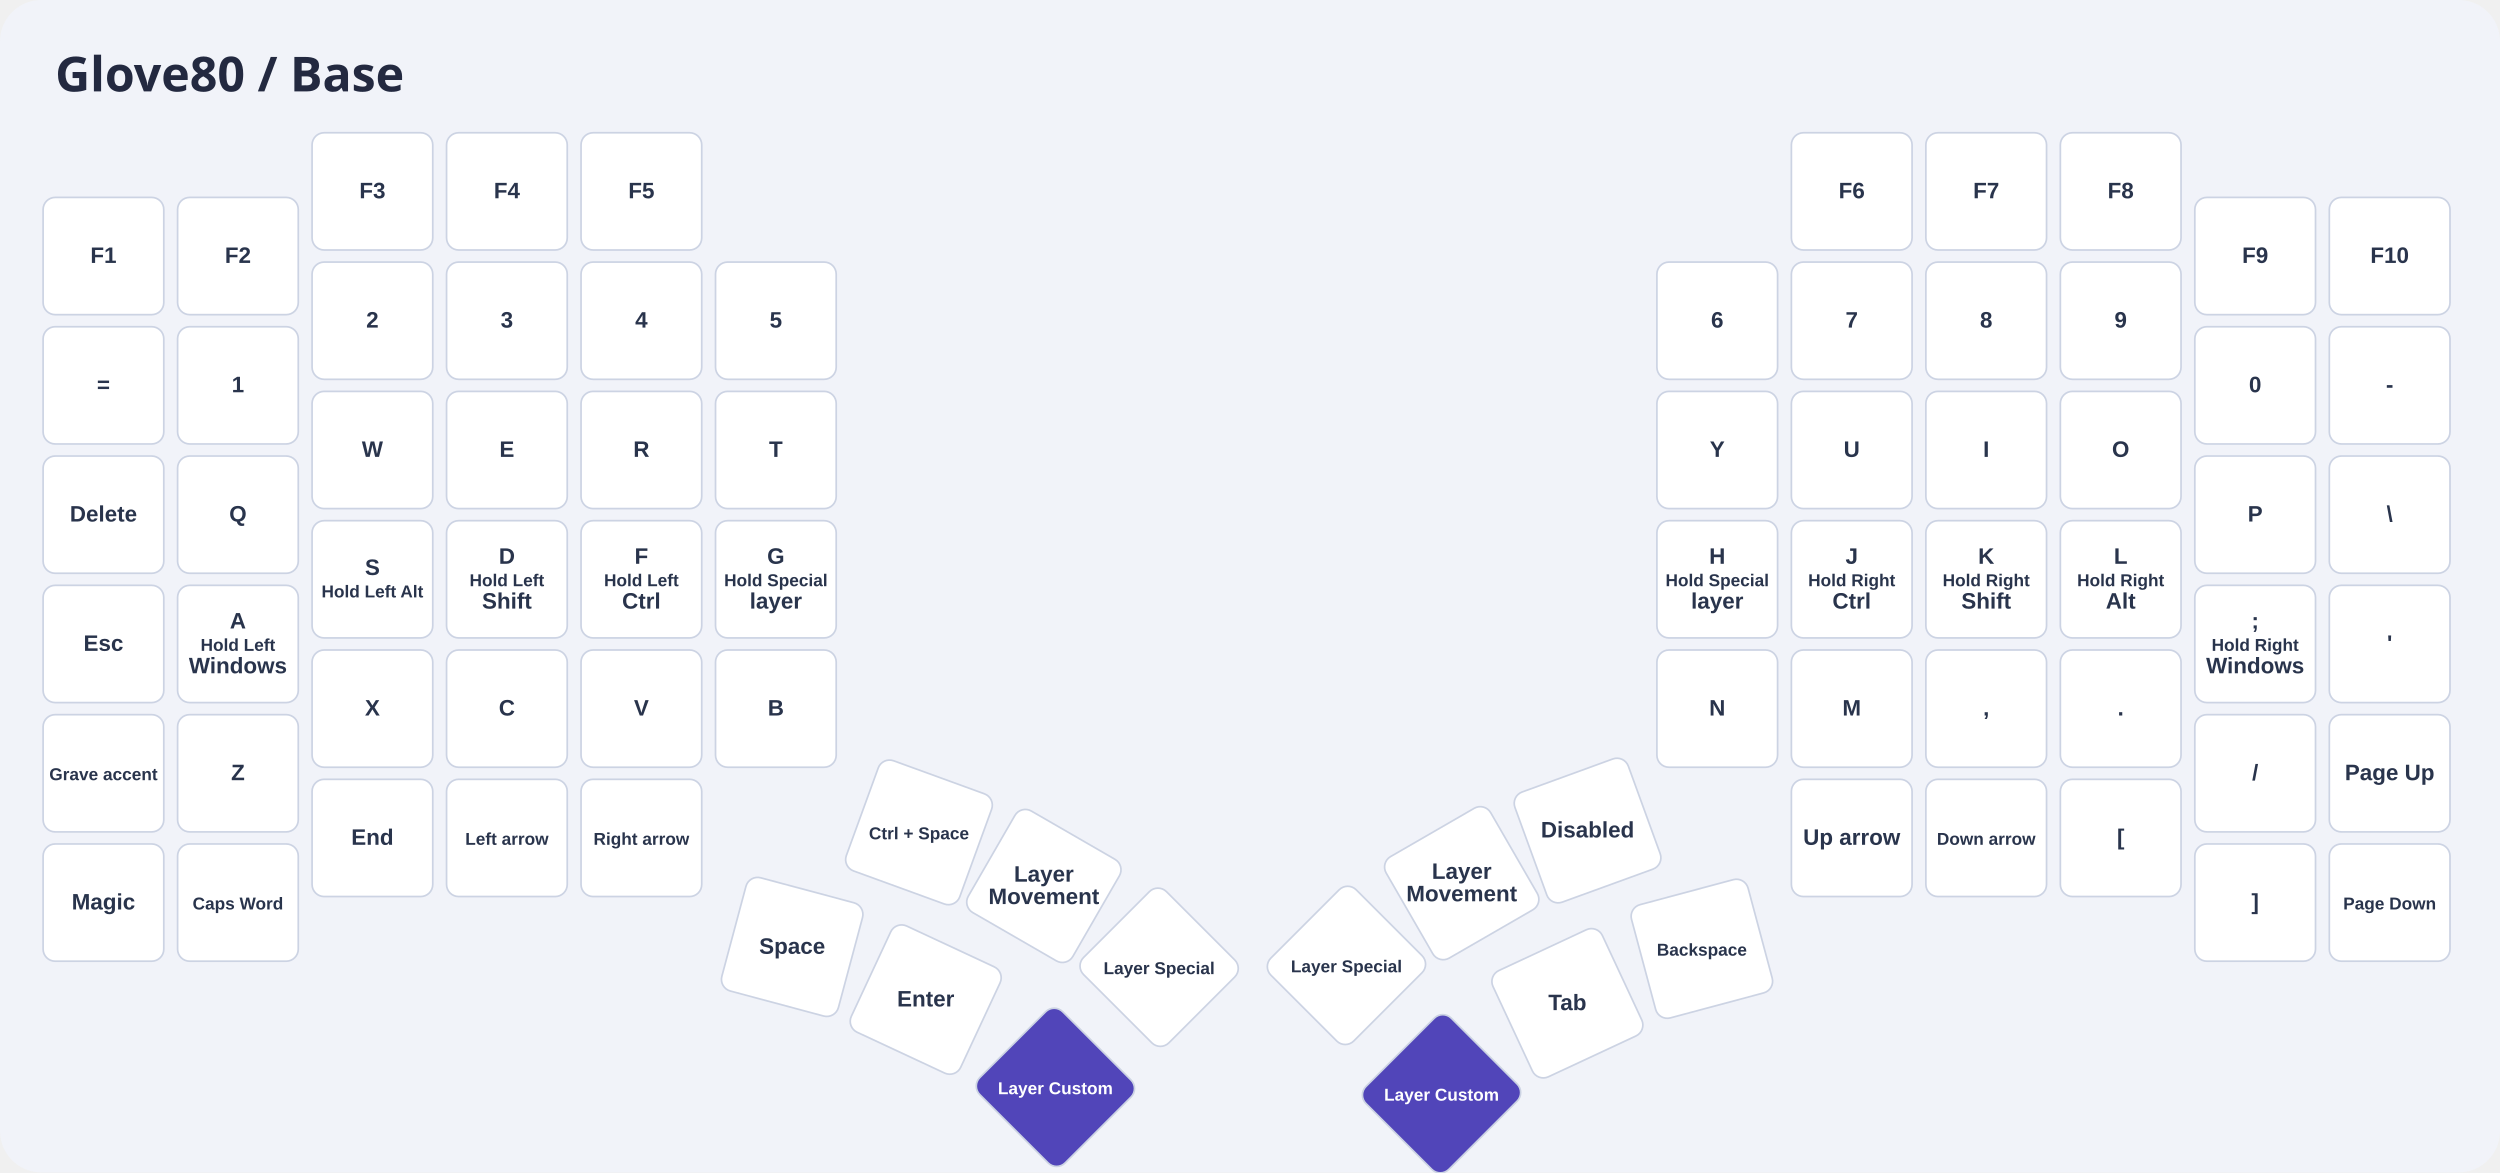
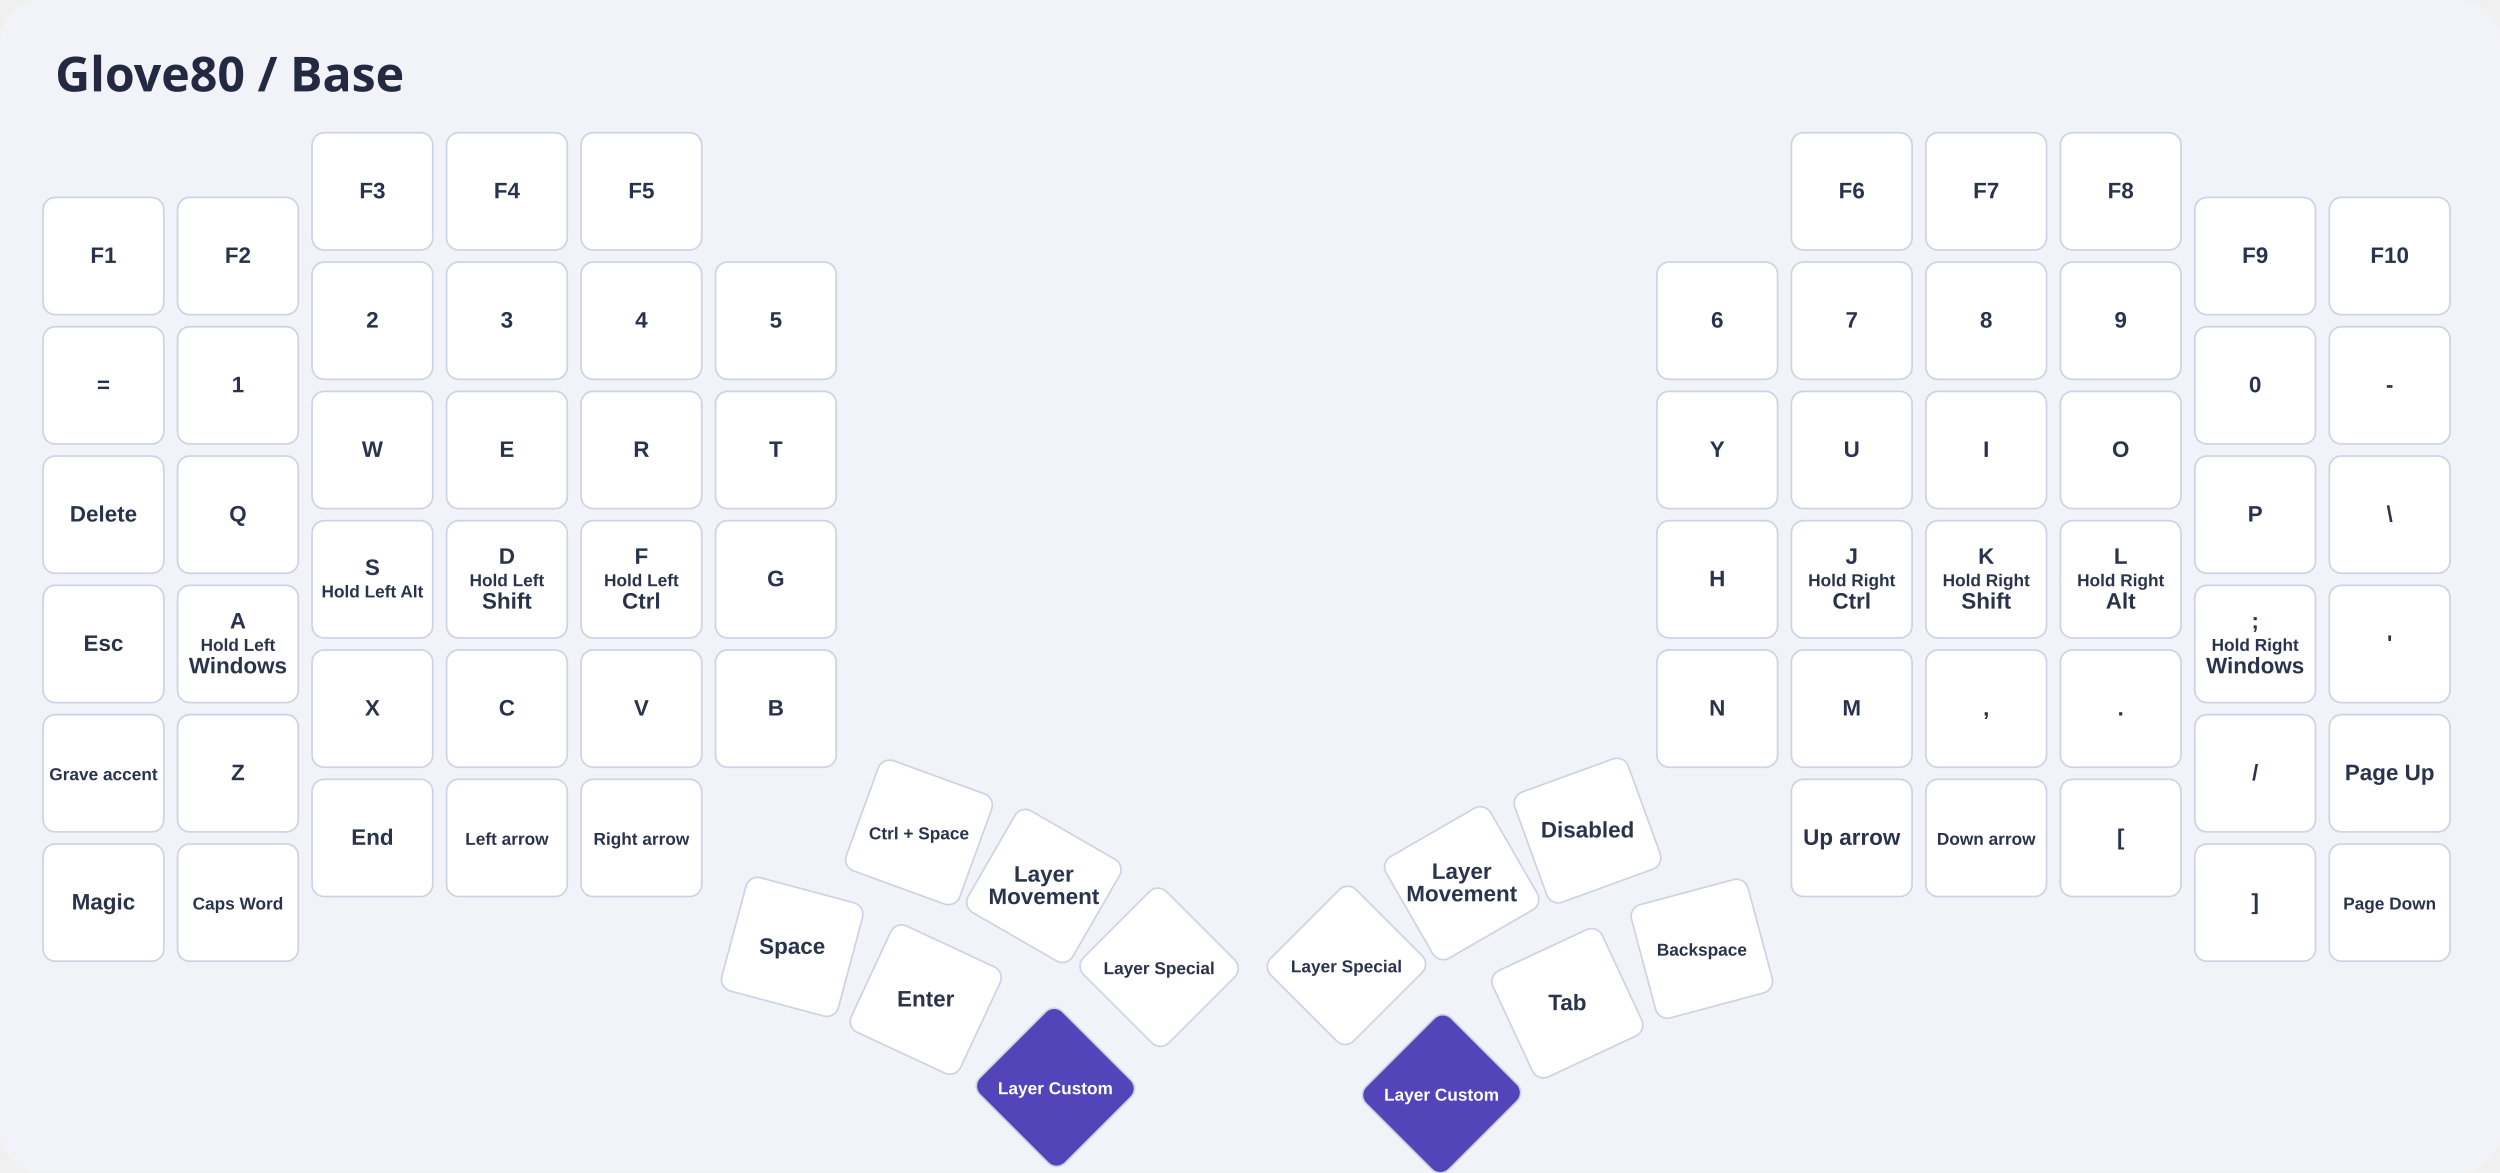
<svg xmlns="http://www.w3.org/2000/svg" width="1450" height="680" viewBox="0 0 1450 680" role="img" aria-label="Glove80 / Base">
  <rect width="1450" height="680" rx="24" fill="#f1f3f9" />
  <text x="32" y="53" font-size="28" font-weight="700" font-family="Segoe UI, sans-serif" fill="#232940">Glove80 / Base</text>
  <g>
    <rect x="25" y="114.5" width="70" height="68" rx="7" transform="rotate(0 60 148.5)" fill="#fff" stroke="#ccd3e3" />
    <text x="60" y="152.5" text-anchor="middle" font-family="Segoe UI, Arial, sans-serif" font-size="13" font-weight="650" fill="#29344c">F1</text>
  </g>
  <g>
    <rect x="103" y="114.5" width="70" height="68" rx="7" transform="rotate(0 138 148.5)" fill="#fff" stroke="#ccd3e3" />
    <text x="138" y="152.5" text-anchor="middle" font-family="Segoe UI, Arial, sans-serif" font-size="13" font-weight="650" fill="#29344c">F2</text>
  </g>
  <g>
    <rect x="181" y="77" width="70" height="68" rx="7" transform="rotate(0 216 111)" fill="#fff" stroke="#ccd3e3" />
    <text x="216" y="115" text-anchor="middle" font-family="Segoe UI, Arial, sans-serif" font-size="13" font-weight="650" fill="#29344c">F3</text>
  </g>
  <g>
    <rect x="259" y="77" width="70" height="68" rx="7" transform="rotate(0 294 111)" fill="#fff" stroke="#ccd3e3" />
    <text x="294" y="115" text-anchor="middle" font-family="Segoe UI, Arial, sans-serif" font-size="13" font-weight="650" fill="#29344c">F4</text>
  </g>
  <g>
    <rect x="337" y="77" width="70" height="68" rx="7" transform="rotate(0 372 111)" fill="#fff" stroke="#ccd3e3" />
    <text x="372" y="115" text-anchor="middle" font-family="Segoe UI, Arial, sans-serif" font-size="13" font-weight="650" fill="#29344c">F5</text>
  </g>
  <g>
    <rect x="1039" y="77" width="70" height="68" rx="7" transform="rotate(0 1074 111)" fill="#fff" stroke="#ccd3e3" />
    <text x="1074" y="115" text-anchor="middle" font-family="Segoe UI, Arial, sans-serif" font-size="13" font-weight="650" fill="#29344c">F6</text>
  </g>
  <g>
    <rect x="1117" y="77" width="70" height="68" rx="7" transform="rotate(0 1152 111)" fill="#fff" stroke="#ccd3e3" />
    <text x="1152" y="115" text-anchor="middle" font-family="Segoe UI, Arial, sans-serif" font-size="13" font-weight="650" fill="#29344c">F7</text>
  </g>
  <g>
    <rect x="1195" y="77" width="70" height="68" rx="7" transform="rotate(0 1230 111)" fill="#fff" stroke="#ccd3e3" />
    <text x="1230" y="115" text-anchor="middle" font-family="Segoe UI, Arial, sans-serif" font-size="13" font-weight="650" fill="#29344c">F8</text>
  </g>
  <g>
    <rect x="1273" y="114.5" width="70" height="68" rx="7" transform="rotate(0 1308 148.5)" fill="#fff" stroke="#ccd3e3" />
    <text x="1308" y="152.5" text-anchor="middle" font-family="Segoe UI, Arial, sans-serif" font-size="13" font-weight="650" fill="#29344c">F9</text>
  </g>
  <g>
    <rect x="1351" y="114.5" width="70" height="68" rx="7" transform="rotate(0 1386 148.5)" fill="#fff" stroke="#ccd3e3" />
    <text x="1386" y="152.5" text-anchor="middle" font-family="Segoe UI, Arial, sans-serif" font-size="13" font-weight="650" fill="#29344c">F10</text>
  </g>
  <g>
    <rect x="25" y="189.5" width="70" height="68" rx="7" transform="rotate(0 60 223.5)" fill="#fff" stroke="#ccd3e3" />
    <text x="60" y="227.5" text-anchor="middle" font-family="Segoe UI, Arial, sans-serif" font-size="13" font-weight="650" fill="#29344c">=</text>
  </g>
  <g>
    <rect x="103" y="189.5" width="70" height="68" rx="7" transform="rotate(0 138 223.5)" fill="#fff" stroke="#ccd3e3" />
    <text x="138" y="227.5" text-anchor="middle" font-family="Segoe UI, Arial, sans-serif" font-size="13" font-weight="650" fill="#29344c">1</text>
  </g>
  <g>
    <rect x="181" y="152" width="70" height="68" rx="7" transform="rotate(0 216 186)" fill="#fff" stroke="#ccd3e3" />
    <text x="216" y="190" text-anchor="middle" font-family="Segoe UI, Arial, sans-serif" font-size="13" font-weight="650" fill="#29344c">2</text>
  </g>
  <g>
    <rect x="259" y="152" width="70" height="68" rx="7" transform="rotate(0 294 186)" fill="#fff" stroke="#ccd3e3" />
    <text x="294" y="190" text-anchor="middle" font-family="Segoe UI, Arial, sans-serif" font-size="13" font-weight="650" fill="#29344c">3</text>
  </g>
  <g>
    <rect x="337" y="152" width="70" height="68" rx="7" transform="rotate(0 372 186)" fill="#fff" stroke="#ccd3e3" />
    <text x="372" y="190" text-anchor="middle" font-family="Segoe UI, Arial, sans-serif" font-size="13" font-weight="650" fill="#29344c">4</text>
  </g>
  <g>
    <rect x="415" y="152" width="70" height="68" rx="7" transform="rotate(0 450 186)" fill="#fff" stroke="#ccd3e3" />
    <text x="450" y="190" text-anchor="middle" font-family="Segoe UI, Arial, sans-serif" font-size="13" font-weight="650" fill="#29344c">5</text>
  </g>
  <g>
    <rect x="961" y="152" width="70" height="68" rx="7" transform="rotate(0 996 186)" fill="#fff" stroke="#ccd3e3" />
    <text x="996" y="190" text-anchor="middle" font-family="Segoe UI, Arial, sans-serif" font-size="13" font-weight="650" fill="#29344c">6</text>
  </g>
  <g>
    <rect x="1039" y="152" width="70" height="68" rx="7" transform="rotate(0 1074 186)" fill="#fff" stroke="#ccd3e3" />
    <text x="1074" y="190" text-anchor="middle" font-family="Segoe UI, Arial, sans-serif" font-size="13" font-weight="650" fill="#29344c">7</text>
  </g>
  <g>
    <rect x="1117" y="152" width="70" height="68" rx="7" transform="rotate(0 1152 186)" fill="#fff" stroke="#ccd3e3" />
    <text x="1152" y="190" text-anchor="middle" font-family="Segoe UI, Arial, sans-serif" font-size="13" font-weight="650" fill="#29344c">8</text>
  </g>
  <g>
    <rect x="1195" y="152" width="70" height="68" rx="7" transform="rotate(0 1230 186)" fill="#fff" stroke="#ccd3e3" />
    <text x="1230" y="190" text-anchor="middle" font-family="Segoe UI, Arial, sans-serif" font-size="13" font-weight="650" fill="#29344c">9</text>
  </g>
  <g>
    <rect x="1273" y="189.5" width="70" height="68" rx="7" transform="rotate(0 1308 223.5)" fill="#fff" stroke="#ccd3e3" />
    <text x="1308" y="227.5" text-anchor="middle" font-family="Segoe UI, Arial, sans-serif" font-size="13" font-weight="650" fill="#29344c">0</text>
  </g>
  <g>
    <rect x="1351" y="189.5" width="70" height="68" rx="7" transform="rotate(0 1386 223.5)" fill="#fff" stroke="#ccd3e3" />
    <text x="1386" y="227.5" text-anchor="middle" font-family="Segoe UI, Arial, sans-serif" font-size="13" font-weight="650" fill="#29344c">-</text>
  </g>
  <g>
    <rect x="25" y="264.5" width="70" height="68" rx="7" transform="rotate(0 60 298.5)" fill="#fff" stroke="#ccd3e3" />
    <text x="60" y="302.5" text-anchor="middle" font-family="Segoe UI, Arial, sans-serif" font-size="13" font-weight="650" fill="#29344c">Delete</text>
  </g>
  <g>
    <rect x="103" y="264.5" width="70" height="68" rx="7" transform="rotate(0 138 298.5)" fill="#fff" stroke="#ccd3e3" />
    <text x="138" y="302.5" text-anchor="middle" font-family="Segoe UI, Arial, sans-serif" font-size="13" font-weight="650" fill="#29344c">Q</text>
  </g>
  <g>
    <rect x="181" y="227" width="70" height="68" rx="7" transform="rotate(0 216 261)" fill="#fff" stroke="#ccd3e3" />
    <text x="216" y="265" text-anchor="middle" font-family="Segoe UI, Arial, sans-serif" font-size="13" font-weight="650" fill="#29344c">W</text>
  </g>
  <g>
    <rect x="259" y="227" width="70" height="68" rx="7" transform="rotate(0 294 261)" fill="#fff" stroke="#ccd3e3" />
    <text x="294" y="265" text-anchor="middle" font-family="Segoe UI, Arial, sans-serif" font-size="13" font-weight="650" fill="#29344c">E</text>
  </g>
  <g>
    <rect x="337" y="227" width="70" height="68" rx="7" transform="rotate(0 372 261)" fill="#fff" stroke="#ccd3e3" />
    <text x="372" y="265" text-anchor="middle" font-family="Segoe UI, Arial, sans-serif" font-size="13" font-weight="650" fill="#29344c">R</text>
  </g>
  <g>
    <rect x="415" y="227" width="70" height="68" rx="7" transform="rotate(0 450 261)" fill="#fff" stroke="#ccd3e3" />
    <text x="450" y="265" text-anchor="middle" font-family="Segoe UI, Arial, sans-serif" font-size="13" font-weight="650" fill="#29344c">T</text>
  </g>
  <g>
    <rect x="961" y="227" width="70" height="68" rx="7" transform="rotate(0 996 261)" fill="#fff" stroke="#ccd3e3" />
    <text x="996" y="265" text-anchor="middle" font-family="Segoe UI, Arial, sans-serif" font-size="13" font-weight="650" fill="#29344c">Y</text>
  </g>
  <g>
    <rect x="1039" y="227" width="70" height="68" rx="7" transform="rotate(0 1074 261)" fill="#fff" stroke="#ccd3e3" />
    <text x="1074" y="265" text-anchor="middle" font-family="Segoe UI, Arial, sans-serif" font-size="13" font-weight="650" fill="#29344c">U</text>
  </g>
  <g>
    <rect x="1117" y="227" width="70" height="68" rx="7" transform="rotate(0 1152 261)" fill="#fff" stroke="#ccd3e3" />
    <text x="1152" y="265" text-anchor="middle" font-family="Segoe UI, Arial, sans-serif" font-size="13" font-weight="650" fill="#29344c">I</text>
  </g>
  <g>
    <rect x="1195" y="227" width="70" height="68" rx="7" transform="rotate(0 1230 261)" fill="#fff" stroke="#ccd3e3" />
    <text x="1230" y="265" text-anchor="middle" font-family="Segoe UI, Arial, sans-serif" font-size="13" font-weight="650" fill="#29344c">O</text>
  </g>
  <g>
    <rect x="1273" y="264.5" width="70" height="68" rx="7" transform="rotate(0 1308 298.5)" fill="#fff" stroke="#ccd3e3" />
    <text x="1308" y="302.5" text-anchor="middle" font-family="Segoe UI, Arial, sans-serif" font-size="13" font-weight="650" fill="#29344c">P</text>
  </g>
  <g>
    <rect x="1351" y="264.5" width="70" height="68" rx="7" transform="rotate(0 1386 298.5)" fill="#fff" stroke="#ccd3e3" />
    <text x="1386" y="302.5" text-anchor="middle" font-family="Segoe UI, Arial, sans-serif" font-size="13" font-weight="650" fill="#29344c">\</text>
  </g>
  <g>
    <rect x="25" y="339.5" width="70" height="68" rx="7" transform="rotate(0 60 373.5)" fill="#fff" stroke="#ccd3e3" />
    <text x="60" y="377.5" text-anchor="middle" font-family="Segoe UI, Arial, sans-serif" font-size="13" font-weight="650" fill="#29344c">Esc</text>
  </g>
  <g>
    <rect x="103" y="339.5" width="70" height="68" rx="7" transform="rotate(0 138 373.5)" fill="#fff" stroke="#ccd3e3" />
    <text x="138" y="364.5" text-anchor="middle" font-family="Segoe UI, Arial, sans-serif" font-size="13" font-weight="650" fill="#29344c">A</text>
    <text x="138" y="377.5" text-anchor="middle" font-family="Segoe UI, Arial, sans-serif" font-size="10" font-weight="650" fill="#29344c">Hold Left</text>
    <text x="138" y="390.5" text-anchor="middle" font-family="Segoe UI, Arial, sans-serif" font-size="13" font-weight="650" fill="#29344c">Windows</text>
  </g>
  <g>
    <rect x="181" y="302" width="70" height="68" rx="7" transform="rotate(0 216 336)" fill="#fff" stroke="#ccd3e3" />
    <text x="216" y="333.5" text-anchor="middle" font-family="Segoe UI, Arial, sans-serif" font-size="13" font-weight="650" fill="#29344c">S</text>
    <text x="216" y="346.5" text-anchor="middle" font-family="Segoe UI, Arial, sans-serif" font-size="10" font-weight="650" fill="#29344c">Hold Left Alt</text>
  </g>
  <g>
    <rect x="259" y="302" width="70" height="68" rx="7" transform="rotate(0 294 336)" fill="#fff" stroke="#ccd3e3" />
    <text x="294" y="327" text-anchor="middle" font-family="Segoe UI, Arial, sans-serif" font-size="13" font-weight="650" fill="#29344c">D</text>
    <text x="294" y="340" text-anchor="middle" font-family="Segoe UI, Arial, sans-serif" font-size="10" font-weight="650" fill="#29344c">Hold Left</text>
    <text x="294" y="353" text-anchor="middle" font-family="Segoe UI, Arial, sans-serif" font-size="13" font-weight="650" fill="#29344c">Shift</text>
  </g>
  <g>
    <rect x="337" y="302" width="70" height="68" rx="7" transform="rotate(0 372 336)" fill="#fff" stroke="#ccd3e3" />
    <text x="372" y="327" text-anchor="middle" font-family="Segoe UI, Arial, sans-serif" font-size="13" font-weight="650" fill="#29344c">F</text>
    <text x="372" y="340" text-anchor="middle" font-family="Segoe UI, Arial, sans-serif" font-size="10" font-weight="650" fill="#29344c">Hold Left</text>
    <text x="372" y="353" text-anchor="middle" font-family="Segoe UI, Arial, sans-serif" font-size="13" font-weight="650" fill="#29344c">Ctrl</text>
  </g>
  <g>
    <rect x="415" y="302" width="70" height="68" rx="7" transform="rotate(0 450 336)" fill="#fff" stroke="#ccd3e3" />
-     <text x="450" y="327" text-anchor="middle" font-family="Segoe UI, Arial, sans-serif" font-size="13" font-weight="650" fill="#29344c">G</text>
-     <text x="450" y="340" text-anchor="middle" font-family="Segoe UI, Arial, sans-serif" font-size="10" font-weight="650" fill="#29344c">Hold Special</text>
-     <text x="450" y="353" text-anchor="middle" font-family="Segoe UI, Arial, sans-serif" font-size="13" font-weight="650" fill="#29344c">layer</text>
+     <text x="450" y="340" text-anchor="middle" font-family="Segoe UI, Arial, sans-serif" font-size="13" font-weight="650" fill="#29344c">G</text>
  </g>
  <g>
    <rect x="961" y="302" width="70" height="68" rx="7" transform="rotate(0 996 336)" fill="#fff" stroke="#ccd3e3" />
-     <text x="996" y="327" text-anchor="middle" font-family="Segoe UI, Arial, sans-serif" font-size="13" font-weight="650" fill="#29344c">H</text>
-     <text x="996" y="340" text-anchor="middle" font-family="Segoe UI, Arial, sans-serif" font-size="10" font-weight="650" fill="#29344c">Hold Special</text>
-     <text x="996" y="353" text-anchor="middle" font-family="Segoe UI, Arial, sans-serif" font-size="13" font-weight="650" fill="#29344c">layer</text>
+     <text x="996" y="340" text-anchor="middle" font-family="Segoe UI, Arial, sans-serif" font-size="13" font-weight="650" fill="#29344c">H</text>
  </g>
  <g>
    <rect x="1039" y="302" width="70" height="68" rx="7" transform="rotate(0 1074 336)" fill="#fff" stroke="#ccd3e3" />
    <text x="1074" y="327" text-anchor="middle" font-family="Segoe UI, Arial, sans-serif" font-size="13" font-weight="650" fill="#29344c">J</text>
    <text x="1074" y="340" text-anchor="middle" font-family="Segoe UI, Arial, sans-serif" font-size="10" font-weight="650" fill="#29344c">Hold Right</text>
    <text x="1074" y="353" text-anchor="middle" font-family="Segoe UI, Arial, sans-serif" font-size="13" font-weight="650" fill="#29344c">Ctrl</text>
  </g>
  <g>
    <rect x="1117" y="302" width="70" height="68" rx="7" transform="rotate(0 1152 336)" fill="#fff" stroke="#ccd3e3" />
    <text x="1152" y="327" text-anchor="middle" font-family="Segoe UI, Arial, sans-serif" font-size="13" font-weight="650" fill="#29344c">K</text>
    <text x="1152" y="340" text-anchor="middle" font-family="Segoe UI, Arial, sans-serif" font-size="10" font-weight="650" fill="#29344c">Hold Right</text>
    <text x="1152" y="353" text-anchor="middle" font-family="Segoe UI, Arial, sans-serif" font-size="13" font-weight="650" fill="#29344c">Shift</text>
  </g>
  <g>
    <rect x="1195" y="302" width="70" height="68" rx="7" transform="rotate(0 1230 336)" fill="#fff" stroke="#ccd3e3" />
    <text x="1230" y="327" text-anchor="middle" font-family="Segoe UI, Arial, sans-serif" font-size="13" font-weight="650" fill="#29344c">L</text>
    <text x="1230" y="340" text-anchor="middle" font-family="Segoe UI, Arial, sans-serif" font-size="10" font-weight="650" fill="#29344c">Hold Right</text>
    <text x="1230" y="353" text-anchor="middle" font-family="Segoe UI, Arial, sans-serif" font-size="13" font-weight="650" fill="#29344c">Alt</text>
  </g>
  <g>
    <rect x="1273" y="339.5" width="70" height="68" rx="7" transform="rotate(0 1308 373.5)" fill="#fff" stroke="#ccd3e3" />
    <text x="1308" y="364.5" text-anchor="middle" font-family="Segoe UI, Arial, sans-serif" font-size="13" font-weight="650" fill="#29344c">;</text>
    <text x="1308" y="377.5" text-anchor="middle" font-family="Segoe UI, Arial, sans-serif" font-size="10" font-weight="650" fill="#29344c">Hold Right</text>
    <text x="1308" y="390.5" text-anchor="middle" font-family="Segoe UI, Arial, sans-serif" font-size="13" font-weight="650" fill="#29344c">Windows</text>
  </g>
  <g>
    <rect x="1351" y="339.5" width="70" height="68" rx="7" transform="rotate(0 1386 373.5)" fill="#fff" stroke="#ccd3e3" />
    <text x="1386" y="377.5" text-anchor="middle" font-family="Segoe UI, Arial, sans-serif" font-size="13" font-weight="650" fill="#29344c">'</text>
  </g>
  <g>
    <rect x="25" y="414.5" width="70" height="68" rx="7" transform="rotate(0 60 448.5)" fill="#fff" stroke="#ccd3e3" />
    <text x="60" y="452.5" text-anchor="middle" font-family="Segoe UI, Arial, sans-serif" font-size="10" font-weight="650" fill="#29344c">Grave accent</text>
  </g>
  <g>
    <rect x="103" y="414.5" width="70" height="68" rx="7" transform="rotate(0 138 448.5)" fill="#fff" stroke="#ccd3e3" />
    <text x="138" y="452.5" text-anchor="middle" font-family="Segoe UI, Arial, sans-serif" font-size="13" font-weight="650" fill="#29344c">Z</text>
  </g>
  <g>
    <rect x="181" y="377" width="70" height="68" rx="7" transform="rotate(0 216 411)" fill="#fff" stroke="#ccd3e3" />
    <text x="216" y="415" text-anchor="middle" font-family="Segoe UI, Arial, sans-serif" font-size="13" font-weight="650" fill="#29344c">X</text>
  </g>
  <g>
    <rect x="259" y="377" width="70" height="68" rx="7" transform="rotate(0 294 411)" fill="#fff" stroke="#ccd3e3" />
    <text x="294" y="415" text-anchor="middle" font-family="Segoe UI, Arial, sans-serif" font-size="13" font-weight="650" fill="#29344c">C</text>
  </g>
  <g>
    <rect x="337" y="377" width="70" height="68" rx="7" transform="rotate(0 372 411)" fill="#fff" stroke="#ccd3e3" />
    <text x="372" y="415" text-anchor="middle" font-family="Segoe UI, Arial, sans-serif" font-size="13" font-weight="650" fill="#29344c">V</text>
  </g>
  <g>
    <rect x="415" y="377" width="70" height="68" rx="7" transform="rotate(0 450 411)" fill="#fff" stroke="#ccd3e3" />
    <text x="450" y="415" text-anchor="middle" font-family="Segoe UI, Arial, sans-serif" font-size="13" font-weight="650" fill="#29344c">B</text>
  </g>
  <g>
    <rect x="498.014" y="448.786" width="70" height="68" rx="7" transform="rotate(20 533.0143 482.7857)" fill="#fff" stroke="#ccd3e3" />
    <text x="533.014" y="486.786" text-anchor="middle" font-family="Segoe UI, Arial, sans-serif" font-size="10" font-weight="650" fill="#29344c">Ctrl +  Space</text>
  </g>
  <g>
    <rect x="570.443" y="479.857" width="70" height="68" rx="7" transform="rotate(30 605.4429 513.8571)" fill="#fff" stroke="#ccd3e3" />
    <text x="605.443" y="511.357" text-anchor="middle" font-family="Segoe UI, Arial, sans-serif" font-size="13" font-weight="650" fill="#29344c">Layer</text>
    <text x="605.443" y="524.357" text-anchor="middle" font-family="Segoe UI, Arial, sans-serif" font-size="13" font-weight="650" fill="#29344c">Movement</text>
  </g>
  <g>
    <rect x="637.3" y="527" width="70" height="68" rx="7" transform="rotate(45 672.3 561)" fill="#fff" stroke="#ccd3e3" />
    <text x="672.3" y="565" text-anchor="middle" font-family="Segoe UI, Arial, sans-serif" font-size="10" font-weight="650" fill="#29344c">Layer Special</text>
  </g>
  <g>
    <rect x="745.943" y="525.929" width="70" height="68" rx="7" transform="rotate(-45 780.9429 559.9286)" fill="#fff" stroke="#ccd3e3" />
    <text x="780.943" y="563.929" text-anchor="middle" font-family="Segoe UI, Arial, sans-serif" font-size="10" font-weight="650" fill="#29344c">Layer Special</text>
  </g>
  <g>
    <rect x="812.8" y="478.25" width="70" height="68" rx="7" transform="rotate(-30 847.8 512.25)" fill="#fff" stroke="#ccd3e3" />
    <text x="847.8" y="509.75" text-anchor="middle" font-family="Segoe UI, Arial, sans-serif" font-size="13" font-weight="650" fill="#29344c">Layer</text>
    <text x="847.8" y="522.75" text-anchor="middle" font-family="Segoe UI, Arial, sans-serif" font-size="13" font-weight="650" fill="#29344c">Movement</text>
  </g>
  <g>
    <rect x="885.786" y="447.714" width="70" height="68" rx="7" transform="rotate(-20 920.7857 481.7143)" fill="#fff" stroke="#ccd3e3" />
    <text x="920.786" y="485.714" text-anchor="middle" font-family="Segoe UI, Arial, sans-serif" font-size="13" font-weight="650" fill="#29344c">Disabled</text>
  </g>
  <g>
    <rect x="961" y="377" width="70" height="68" rx="7" transform="rotate(0 996 411)" fill="#fff" stroke="#ccd3e3" />
    <text x="996" y="415" text-anchor="middle" font-family="Segoe UI, Arial, sans-serif" font-size="13" font-weight="650" fill="#29344c">N</text>
  </g>
  <g>
    <rect x="1039" y="377" width="70" height="68" rx="7" transform="rotate(0 1074 411)" fill="#fff" stroke="#ccd3e3" />
    <text x="1074" y="415" text-anchor="middle" font-family="Segoe UI, Arial, sans-serif" font-size="13" font-weight="650" fill="#29344c">M</text>
  </g>
  <g>
    <rect x="1117" y="377" width="70" height="68" rx="7" transform="rotate(0 1152 411)" fill="#fff" stroke="#ccd3e3" />
    <text x="1152" y="415" text-anchor="middle" font-family="Segoe UI, Arial, sans-serif" font-size="13" font-weight="650" fill="#29344c">,</text>
  </g>
  <g>
    <rect x="1195" y="377" width="70" height="68" rx="7" transform="rotate(0 1230 411)" fill="#fff" stroke="#ccd3e3" />
    <text x="1230" y="415" text-anchor="middle" font-family="Segoe UI, Arial, sans-serif" font-size="13" font-weight="650" fill="#29344c">.</text>
  </g>
  <g>
    <rect x="1273" y="414.5" width="70" height="68" rx="7" transform="rotate(0 1308 448.5)" fill="#fff" stroke="#ccd3e3" />
    <text x="1308" y="452.5" text-anchor="middle" font-family="Segoe UI, Arial, sans-serif" font-size="13" font-weight="650" fill="#29344c">/</text>
  </g>
  <g>
    <rect x="1351" y="414.5" width="70" height="68" rx="7" transform="rotate(0 1386 448.5)" fill="#fff" stroke="#ccd3e3" />
    <text x="1386" y="452.5" text-anchor="middle" font-family="Segoe UI, Arial, sans-serif" font-size="13" font-weight="650" fill="#29344c">Page Up</text>
  </g>
  <g>
    <rect x="25" y="489.5" width="70" height="68" rx="7" transform="rotate(0 60 523.5)" fill="#fff" stroke="#ccd3e3" />
    <text x="60" y="527.5" text-anchor="middle" font-family="Segoe UI, Arial, sans-serif" font-size="13" font-weight="650" fill="#29344c">Magic</text>
  </g>
  <g>
    <rect x="103" y="489.5" width="70" height="68" rx="7" transform="rotate(0 138 523.5)" fill="#fff" stroke="#ccd3e3" />
    <text x="138" y="527.5" text-anchor="middle" font-family="Segoe UI, Arial, sans-serif" font-size="10" font-weight="650" fill="#29344c">Caps Word</text>
  </g>
  <g>
    <rect x="181" y="452" width="70" height="68" rx="7" transform="rotate(0 216 486)" fill="#fff" stroke="#ccd3e3" />
    <text x="216" y="490" text-anchor="middle" font-family="Segoe UI, Arial, sans-serif" font-size="13" font-weight="650" fill="#29344c">End</text>
  </g>
  <g>
    <rect x="259" y="452" width="70" height="68" rx="7" transform="rotate(0 294 486)" fill="#fff" stroke="#ccd3e3" />
    <text x="294" y="490" text-anchor="middle" font-family="Segoe UI, Arial, sans-serif" font-size="10" font-weight="650" fill="#29344c">Left arrow</text>
  </g>
  <g>
    <rect x="337" y="452" width="70" height="68" rx="7" transform="rotate(0 372 486)" fill="#fff" stroke="#ccd3e3" />
    <text x="372" y="490" text-anchor="middle" font-family="Segoe UI, Arial, sans-serif" font-size="10" font-weight="650" fill="#29344c">Right arrow</text>
  </g>
  <g>
    <rect x="424.471" y="515.214" width="70" height="68" rx="7" transform="rotate(15 459.4714 549.2143)" fill="#fff" stroke="#ccd3e3" />
    <text x="459.471" y="553.214" text-anchor="middle" font-family="Segoe UI, Arial, sans-serif" font-size="13" font-weight="650" fill="#29344c">Space</text>
  </g>
  <g>
    <rect x="501.914" y="545.75" width="70" height="68" rx="7" transform="rotate(25 536.9143 579.75)" fill="#fff" stroke="#ccd3e3" />
    <text x="536.914" y="583.75" text-anchor="middle" font-family="Segoe UI, Arial, sans-serif" font-size="13" font-weight="650" fill="#29344c">Enter</text>
  </g>
  <g>
    <rect x="577.129" y="596.643" width="70" height="68" rx="7" transform="rotate(45 612.1286 630.6429)" fill="#5145b9" stroke="#ccd3e3" />
    <text x="612.129" y="634.643" text-anchor="middle" font-family="Segoe UI, Arial, sans-serif" font-size="10" font-weight="650" fill="#fff">Layer Custom</text>
  </g>
  <g>
    <rect x="801.1" y="600.393" width="70" height="68" rx="7" transform="rotate(-45 836.1 634.3929)" fill="#5145b9" stroke="#ccd3e3" />
    <text x="836.1" y="638.393" text-anchor="middle" font-family="Segoe UI, Arial, sans-serif" font-size="10" font-weight="650" fill="#fff">Layer Custom</text>
  </g>
  <g>
    <rect x="874.086" y="547.893" width="70" height="68" rx="7" transform="rotate(-25 909.0857 581.8929)" fill="#fff" stroke="#ccd3e3" />
    <text x="909.086" y="585.893" text-anchor="middle" font-family="Segoe UI, Arial, sans-serif" font-size="13" font-weight="650" fill="#29344c">Tab</text>
  </g>
  <g>
    <rect x="952.086" y="516.286" width="70" height="68" rx="7" transform="rotate(-15 987.0857 550.2857)" fill="#fff" stroke="#ccd3e3" />
    <text x="987.086" y="554.286" text-anchor="middle" font-family="Segoe UI, Arial, sans-serif" font-size="10" font-weight="650" fill="#29344c">Backspace</text>
  </g>
  <g>
    <rect x="1039" y="452" width="70" height="68" rx="7" transform="rotate(0 1074 486)" fill="#fff" stroke="#ccd3e3" />
    <text x="1074" y="490" text-anchor="middle" font-family="Segoe UI, Arial, sans-serif" font-size="13" font-weight="650" fill="#29344c">Up arrow</text>
  </g>
  <g>
    <rect x="1117" y="452" width="70" height="68" rx="7" transform="rotate(0 1152 486)" fill="#fff" stroke="#ccd3e3" />
    <text x="1152" y="490" text-anchor="middle" font-family="Segoe UI, Arial, sans-serif" font-size="10" font-weight="650" fill="#29344c">Down arrow</text>
  </g>
  <g>
    <rect x="1195" y="452" width="70" height="68" rx="7" transform="rotate(0 1230 486)" fill="#fff" stroke="#ccd3e3" />
    <text x="1230" y="490" text-anchor="middle" font-family="Segoe UI, Arial, sans-serif" font-size="13" font-weight="650" fill="#29344c">[</text>
  </g>
  <g>
    <rect x="1273" y="489.5" width="70" height="68" rx="7" transform="rotate(0 1308 523.5)" fill="#fff" stroke="#ccd3e3" />
    <text x="1308" y="527.5" text-anchor="middle" font-family="Segoe UI, Arial, sans-serif" font-size="13" font-weight="650" fill="#29344c">]</text>
  </g>
  <g>
    <rect x="1351" y="489.5" width="70" height="68" rx="7" transform="rotate(0 1386 523.5)" fill="#fff" stroke="#ccd3e3" />
    <text x="1386" y="527.5" text-anchor="middle" font-family="Segoe UI, Arial, sans-serif" font-size="10" font-weight="650" fill="#29344c">Page Down</text>
  </g>
</svg>
